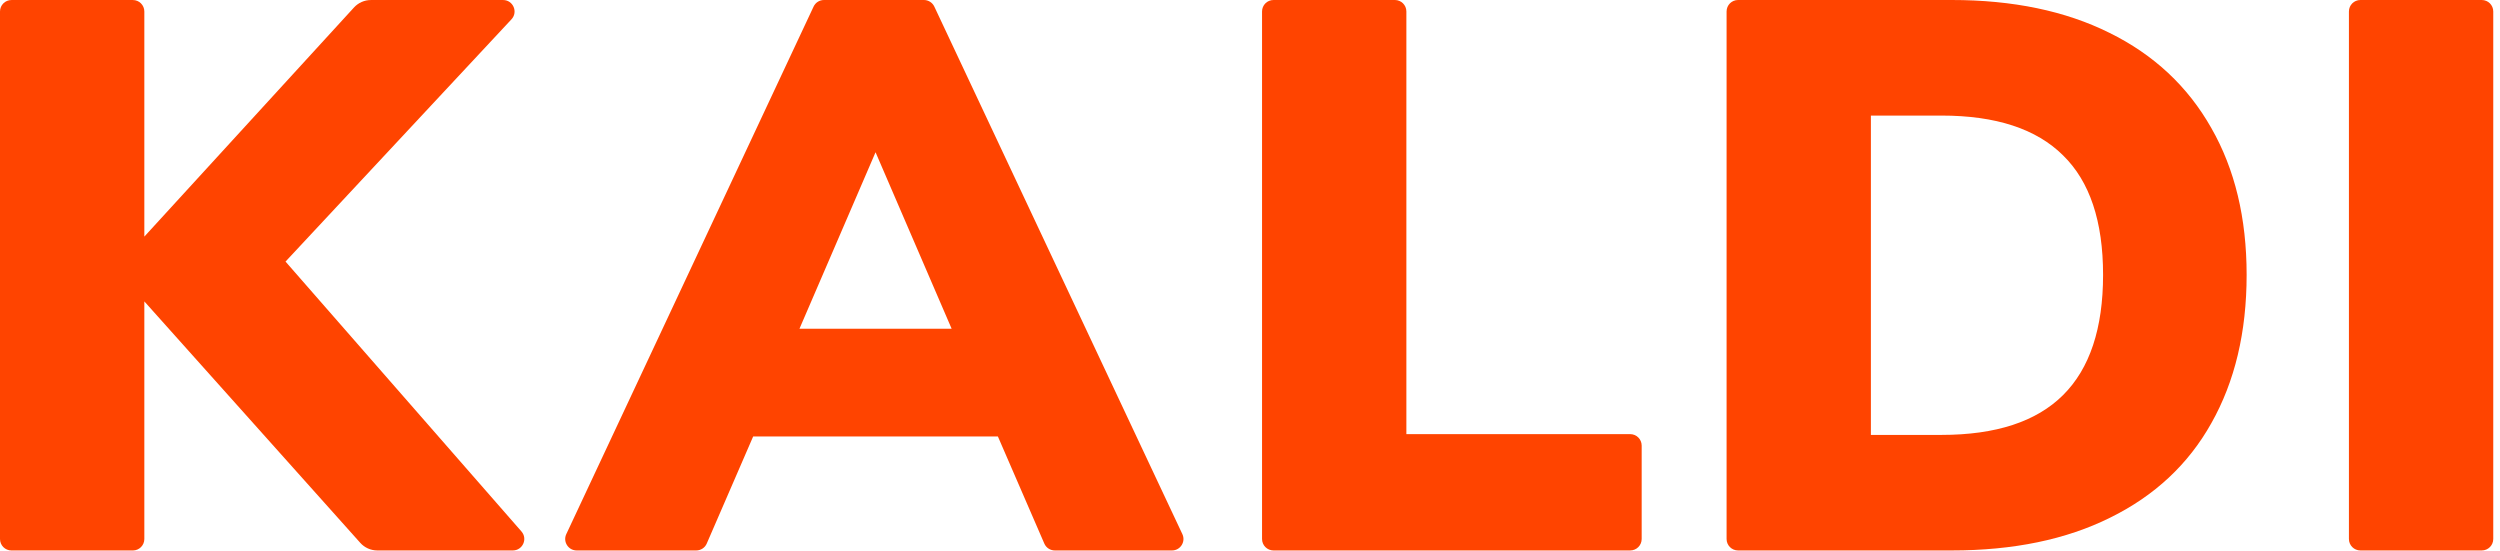
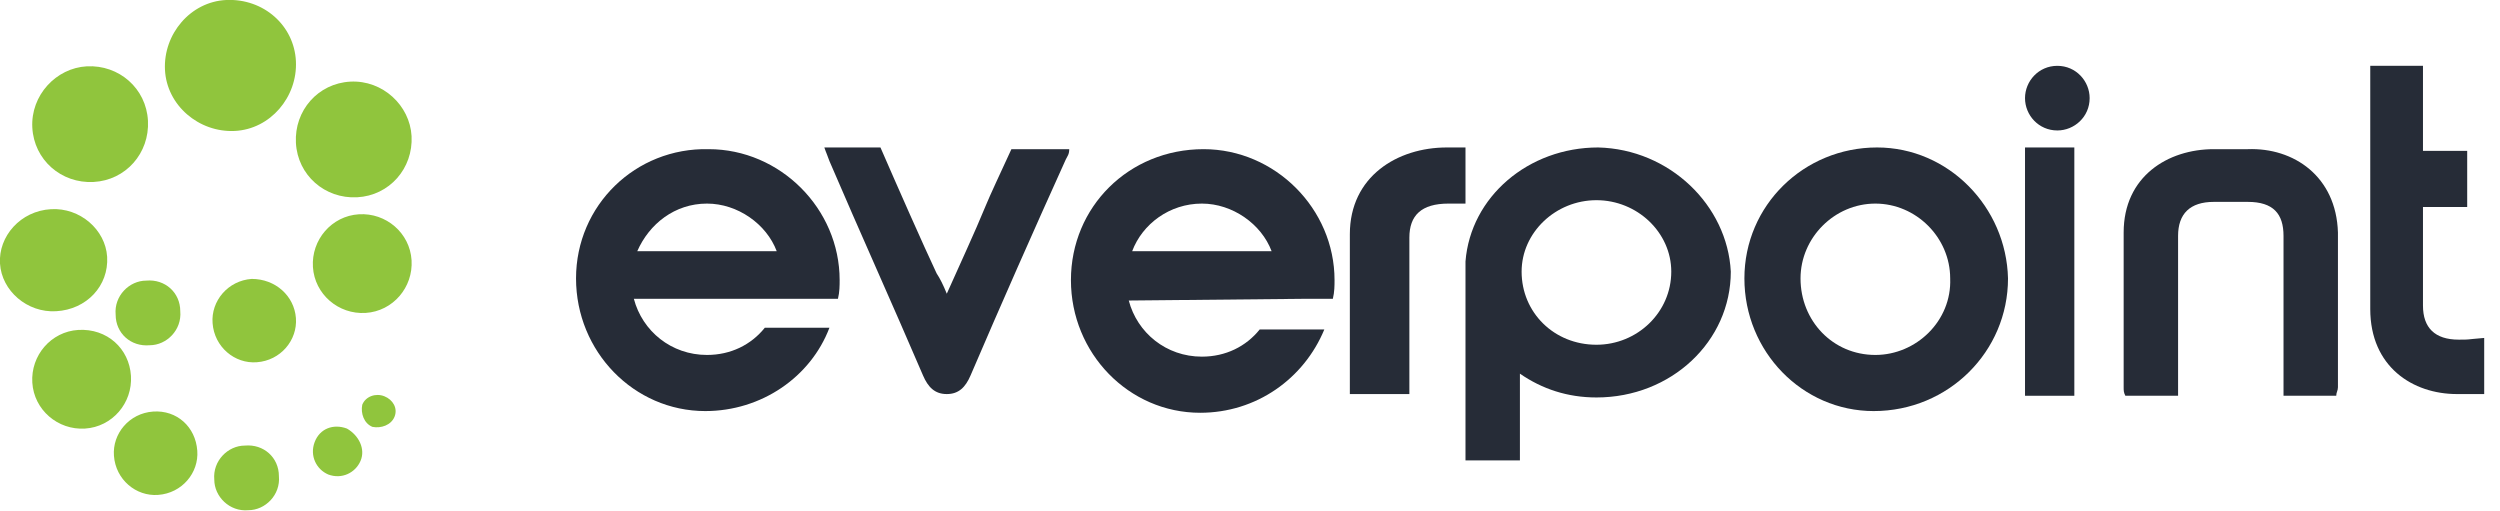
- <svg xmlns="http://www.w3.org/2000/svg" xmlns:xlink="http://www.w3.org/1999/xlink" viewBox="0 0 109 24">
-   <g transform="translate(-1470)">
-     <g style="mix-blend-mode:normal" transform="translate(1470)" fill="#f40">
-       <use xlink:href="#b" style="mix-blend-mode:normal" />
-       <use xlink:href="#c" style="mix-blend-mode:normal" />
-       <use xlink:href="#d" style="mix-blend-mode:normal" />
-       <use xlink:href="#e" style="mix-blend-mode:normal" />
-       <use xlink:href="#f" style="mix-blend-mode:normal" />
+ <svg xmlns="http://www.w3.org/2000/svg" version="1.1" id="Layer_1" x="0px" y="0px" viewBox="0 0 147 30" style="enable-background:new 0 0 147 30;" xml:space="preserve">
+   <style type="text/css">
+ 	.st0{fill:#90C53D;}
+ 	.st1{fill:#262C37;}
+ </style>
+   <g id="Page-1">
+     <g id="_x39_92" transform="translate(-46, -25)">
+       <g id="_x31_">
+         <g id="Header" transform="translate(46, 25)">
+           <g id="head">
+             <g id="Group-2">
+               <path id="Fill-6" class="st0" d="M8.7,7.1c0.1,1.9-1.3,3.5-3.2,3.6c-1.9,0.1-3.5-1.3-3.6-3.2S3.3,4,5.1,3.9        C7,3.8,8.6,5.2,8.7,7.1" />
+               <path id="Fill-8" class="st0" d="M24.2,8c0.1,1.9-1.3,3.5-3.2,3.6c-1.9,0.1-3.5-1.3-3.6-3.2c-0.1-1.9,1.3-3.5,3.2-3.6        C22.5,4.7,24.1,6.2,24.2,8" />
+               <path id="Fill-10" class="st0" d="M24.2,15.3c0.1,1.6-1.1,3-2.7,3.1c-1.6,0.1-3-1.1-3.1-2.7c-0.1-1.6,1.1-3,2.7-3.1        C22.7,12.5,24.1,13.7,24.2,15.3" />
+               <path id="Fill-12" class="st0" d="M17.4,18.7c0.1,1.3-0.9,2.5-2.3,2.6c-1.3,0.1-2.5-0.9-2.6-2.3c-0.1-1.3,0.9-2.5,2.3-2.6        C16.2,16.4,17.3,17.4,17.4,18.7" />
+               <path id="Fill-14" class="st0" d="M10.6,18.3c0.1,1.1-0.8,2-1.8,2c-1.1,0.1-2-0.7-2-1.8c-0.1-1.1,0.8-2,1.8-2        C9.7,16.4,10.6,17.2,10.6,18.3" />
+               <path id="Fill-16" class="st0" d="M17.4,3.6c0.1,2.1-1.5,4-3.6,4.1c-2.1,0.1-4-1.5-4.1-3.6C9.6,2,11.2,0.1,13.3,0        C15.5-0.1,17.3,1.5,17.4,3.6" />
+               <path id="Fill-18" class="st0" d="M11.6,26.5c0.1,1.3-0.9,2.5-2.3,2.6c-1.3,0.1-2.5-0.9-2.6-2.3c-0.1-1.3,0.9-2.5,2.3-2.6        C10.4,24.1,11.5,25.1,11.6,26.5" />
+               <path id="Fill-20" class="st0" d="M16.4,28c0.1,1.1-0.8,2-1.8,2c-1.1,0.1-2-0.8-2-1.8c-0.1-1.1,0.8-2,1.8-2        C15.5,26.1,16.4,26.9,16.4,28" />
+               <path id="Fill-22" class="st0" d="M21.2,27.1c-0.3,0.7-1.1,1.1-1.9,0.8c-0.7-0.3-1.1-1.1-0.8-1.9s1.1-1.1,1.9-0.8        C21.1,25.6,21.5,26.4,21.2,27.1" />
+               <path id="Fill-24" class="st0" d="M23.2,24.5c-0.2,0.5-0.8,0.7-1.3,0.6c-0.5-0.2-0.7-0.8-0.6-1.3c0.2-0.5,0.8-0.7,1.3-0.5        C23.1,23.5,23.4,24,23.2,24.5" />
+               <path id="Fill-1" class="st0" d="M7.7,22.1c0.1,1.6-1.1,3-2.7,3.1c-1.6,0.1-3-1.1-3.1-2.7s1.1-3,2.7-3.1        C6.3,19.3,7.6,20.5,7.7,22.1" />
+               <path id="Fill-3" class="st0" d="M6.3,15.1c0.1,1.7-1.2,3.1-3,3.2c-1.7,0.1-3.2-1.2-3.3-2.8s1.2-3.1,3-3.2        C4.7,12.2,6.2,13.5,6.3,15.1" />
+             </g>
+             <g id="Group" transform="translate(33.87097, 3.870968)">
+               <path id="Fill-26" class="st1" d="M68.7,12.5c0-4.3,3.5-7.7,7.8-7.7c4.2,0,7.6,3.5,7.7,7.7c0,4.3-3.5,7.8-7.9,7.8        C72.1,20.3,68.7,16.8,68.7,12.5 M76.4,17c2.4,0,4.5-2,4.4-4.5c0-2.4-2-4.4-4.4-4.4c-2.4,0-4.4,2-4.4,4.4        C72,15,73.9,17,76.4,17" />
+               <path id="Fill-28" class="st1" d="M52.3,8.1c-1.5,0-0.2,0-1,0c-1.6,0-2.3,0.7-2.3,2c0,2.9,0,6.4,0,9.2h-3.5c0-3.4,0-6.3,0-9.4        c0-3.4,2.8-5.1,5.7-5.1c0.4,0,0.4,0,1.1,0L52.3,8.1L52.3,8.1z" />
+               <path id="Fill-30" class="st1" d="M98.3,4.9c-0.1,0-0.2,0-0.4,0v0c-0.2,0-0.4,0-0.6,0c-0.2,0-0.4,0-0.6,0v0        c-0.2,0-0.3,0-0.4,0c-2.7,0-5.3,1.6-5.3,4.9c0,3,0,6.1,0,9.1c0,0.2,0,0.3,0.1,0.5h3.1v-1c0-2.8,0-5.6,0-8.4c0-1.3,0.7-2,2.1-2        c0.6,0,0.4,0,1,0c0.6,0,0.4,0,1,0c1.5,0,2.1,0.7,2.1,2c0,2.8,0,5.6,0,8.4v1h3.1c0-0.2,0.1-0.3,0.1-0.5c0-3,0-6.1,0-9.1        C103.5,6.5,101,4.8,98.3,4.9" />
+               <path id="Fill-32" class="st1" d="M60.1,4.8c-4.1,0-7.5,2.9-7.8,6.7h0v0.6c0,0,0,0,0,0c0,0,0,0,0,0v11.1h3.2v-5.1        c1.3,0.9,2.8,1.4,4.5,1.4c4.4,0,7.9-3.3,7.9-7.4C67.7,8.2,64.3,4.9,60.1,4.8 M60,16.4c-2.5,0-4.4-1.9-4.4-4.3        c0-2.3,2-4.2,4.4-4.2c2.4,0,4.4,1.9,4.4,4.2C64.4,14.5,62.4,16.4,60,16.4" />
+               <path id="Fill-34" class="st1" d="M110.7,16.1c-1.4,0-2.1-0.7-2.1-2c0-1.2,0-3.4,0-5.8h2.6V5h-2.6V0h-3.1c0,3.4,0,11.2,0,14.3        c0,3.4,2.5,5,5.1,5c0.4,0,1,0,1.6,0v-3.3C111,16.1,111.4,16.1,110.7,16.1" />
+               <path id="Fill-36" class="st1" d="M13.6,13.7h1.8c0.1-0.4,0.1-0.8,0.1-1.1c0-4.2-3.5-7.7-7.7-7.7C3.5,4.8,0,8.2,0,12.5        c0,4.3,3.4,7.8,7.6,7.8c3.3,0,6.2-2,7.3-4.9h-3.8c-0.8,1-2,1.6-3.4,1.6c-2.1,0-3.8-1.4-4.3-3.3L13.6,13.7z M7.7,8.1        c1.8,0,3.5,1.2,4.1,2.8H3.6C4.3,9.3,5.8,8.1,7.7,8.1z" />
+               <path id="Fill-38" class="st1" d="M42.7,13.7h1.8c0.1-0.4,0.1-0.8,0.1-1.1c0-4.2-3.5-7.7-7.7-7.7c-4.4,0-7.8,3.4-7.8,7.7        c0,4.3,3.4,7.8,7.6,7.8c3.3,0,6.1-2,7.3-4.9h-3.8c-0.8,1-2,1.6-3.4,1.6c-2.1,0-3.8-1.4-4.3-3.3L42.7,13.7z M36.8,8.1        c1.8,0,3.5,1.2,4.1,2.8h-8.2C33.3,9.3,34.9,8.1,36.8,8.1z" />
+               <path id="Fill-40" class="st1" d="M24.1,8.2c-0.7,1.7-1.5,3.4-2.3,5.2c-0.2-0.5-0.4-0.9-0.6-1.2c-0.8-1.7-2.3-5.1-3.3-7.4        h-3.3c0,0,0,0,0,0c0.1,0.3,0.2,0.5,0.3,0.8c1.8,4.2,3.7,8.4,5.5,12.6c0.3,0.7,0.7,1.1,1.4,1.1c0.7,0,1.1-0.4,1.4-1.1        C25,14,26.9,9.7,28.8,5.5c0.1-0.2,0.2-0.3,0.2-0.6h-3.4C25,6.2,24.3,7.7,24.1,8.2" />
+               <path id="Fill-42" class="st1" d="M89,1.9c0,1.1-0.9,1.9-1.9,1.9c-1.1,0-1.9-0.9-1.9-1.9C85.2,0.9,86,0,87.1,0        C88.2,0,89,0.9,89,1.9" />
+               <polygon id="Fill-44" class="st1" points="85.2,19.4 88.1,19.4 88.1,4.8 85.2,4.8       " />
+             </g>
+           </g>
+         </g>
+       </g>
    </g>
  </g>
-   <defs>
-     <path id="b" d="M22.735 23.171c.283.323.053.829-.376.829h-5.907c-.285 0-.556-.121-.745-.333l-9.414-10.526v10.36c0 .276-.224.5-.5.5h-5.293c-.276 0-.5-.224-.5-.5v-23c0-.276.224-.5.5-.5h5.293c.276 0 .5.224.5.5v9.815l9.141-9.99c.19-.207.457-.325.738-.325h5.762c.437 0 .664.521.366.841l-9.851 10.563 10.287 11.767z" />
-     <path id="c" d="M45.991 24c-.199 0-.38-.118-.459-.301l-2.024-4.669h-10.67l-2.024 4.669c-.079.183-.259.301-.459.301h-5.212c-.366 0-.608-.381-.453-.712l10.782-23c.082-.176.259-.288.453-.288h4.358c.194 0 .37.112.453.287l10.815 23c.156.332-.086.713-.452.713h-5.108zm-11.135-9.668h6.635l-3.317-7.694-3.317 7.694z" />
-     <path id="d" d="M55.525 24c-.276 0-.5-.224-.5-.5v-23c0-.276.224-.5.5-.5h5.293c.276 0 .5.224.5.5v18.428h9.759c.276 0 .5.224.5.5v4.072c0 .276-.224.5-.5.5h-15.552z" />
-     <path id="e" d="M75.279.5c0-.276.224-.5.5-.5h9.315c2.667 0 4.959.477 6.874 1.43 1.938.953 3.42 2.338 4.446 4.153 1.026 1.793 1.539 3.926 1.539 6.4 0 2.496-.513 4.652-1.539 6.468-1.003 1.793-2.474 3.166-4.412 4.119-1.915.953-4.218 1.43-6.908 1.43h-9.315c-.276 0-.5-.224-.5-.5v-23zm9.37 18.462c2.371 0 4.138-.579 5.301-1.736 1.163-1.157 1.744-2.905 1.744-5.242 0-2.338-.581-4.074-1.744-5.209-1.163-1.157-2.93-1.736-5.301-1.736h-3.078v13.923h3.078z" />
-     <path id="f" d="M102.913 24c-.276 0-.5-.224-.5-.5v-23c0-.276.224-.5.5-.5h5.293c.276 0 .5.224.5.5v23c0 .276-.224.5-.5.5h-5.293z" />
-   </defs>
</svg>
